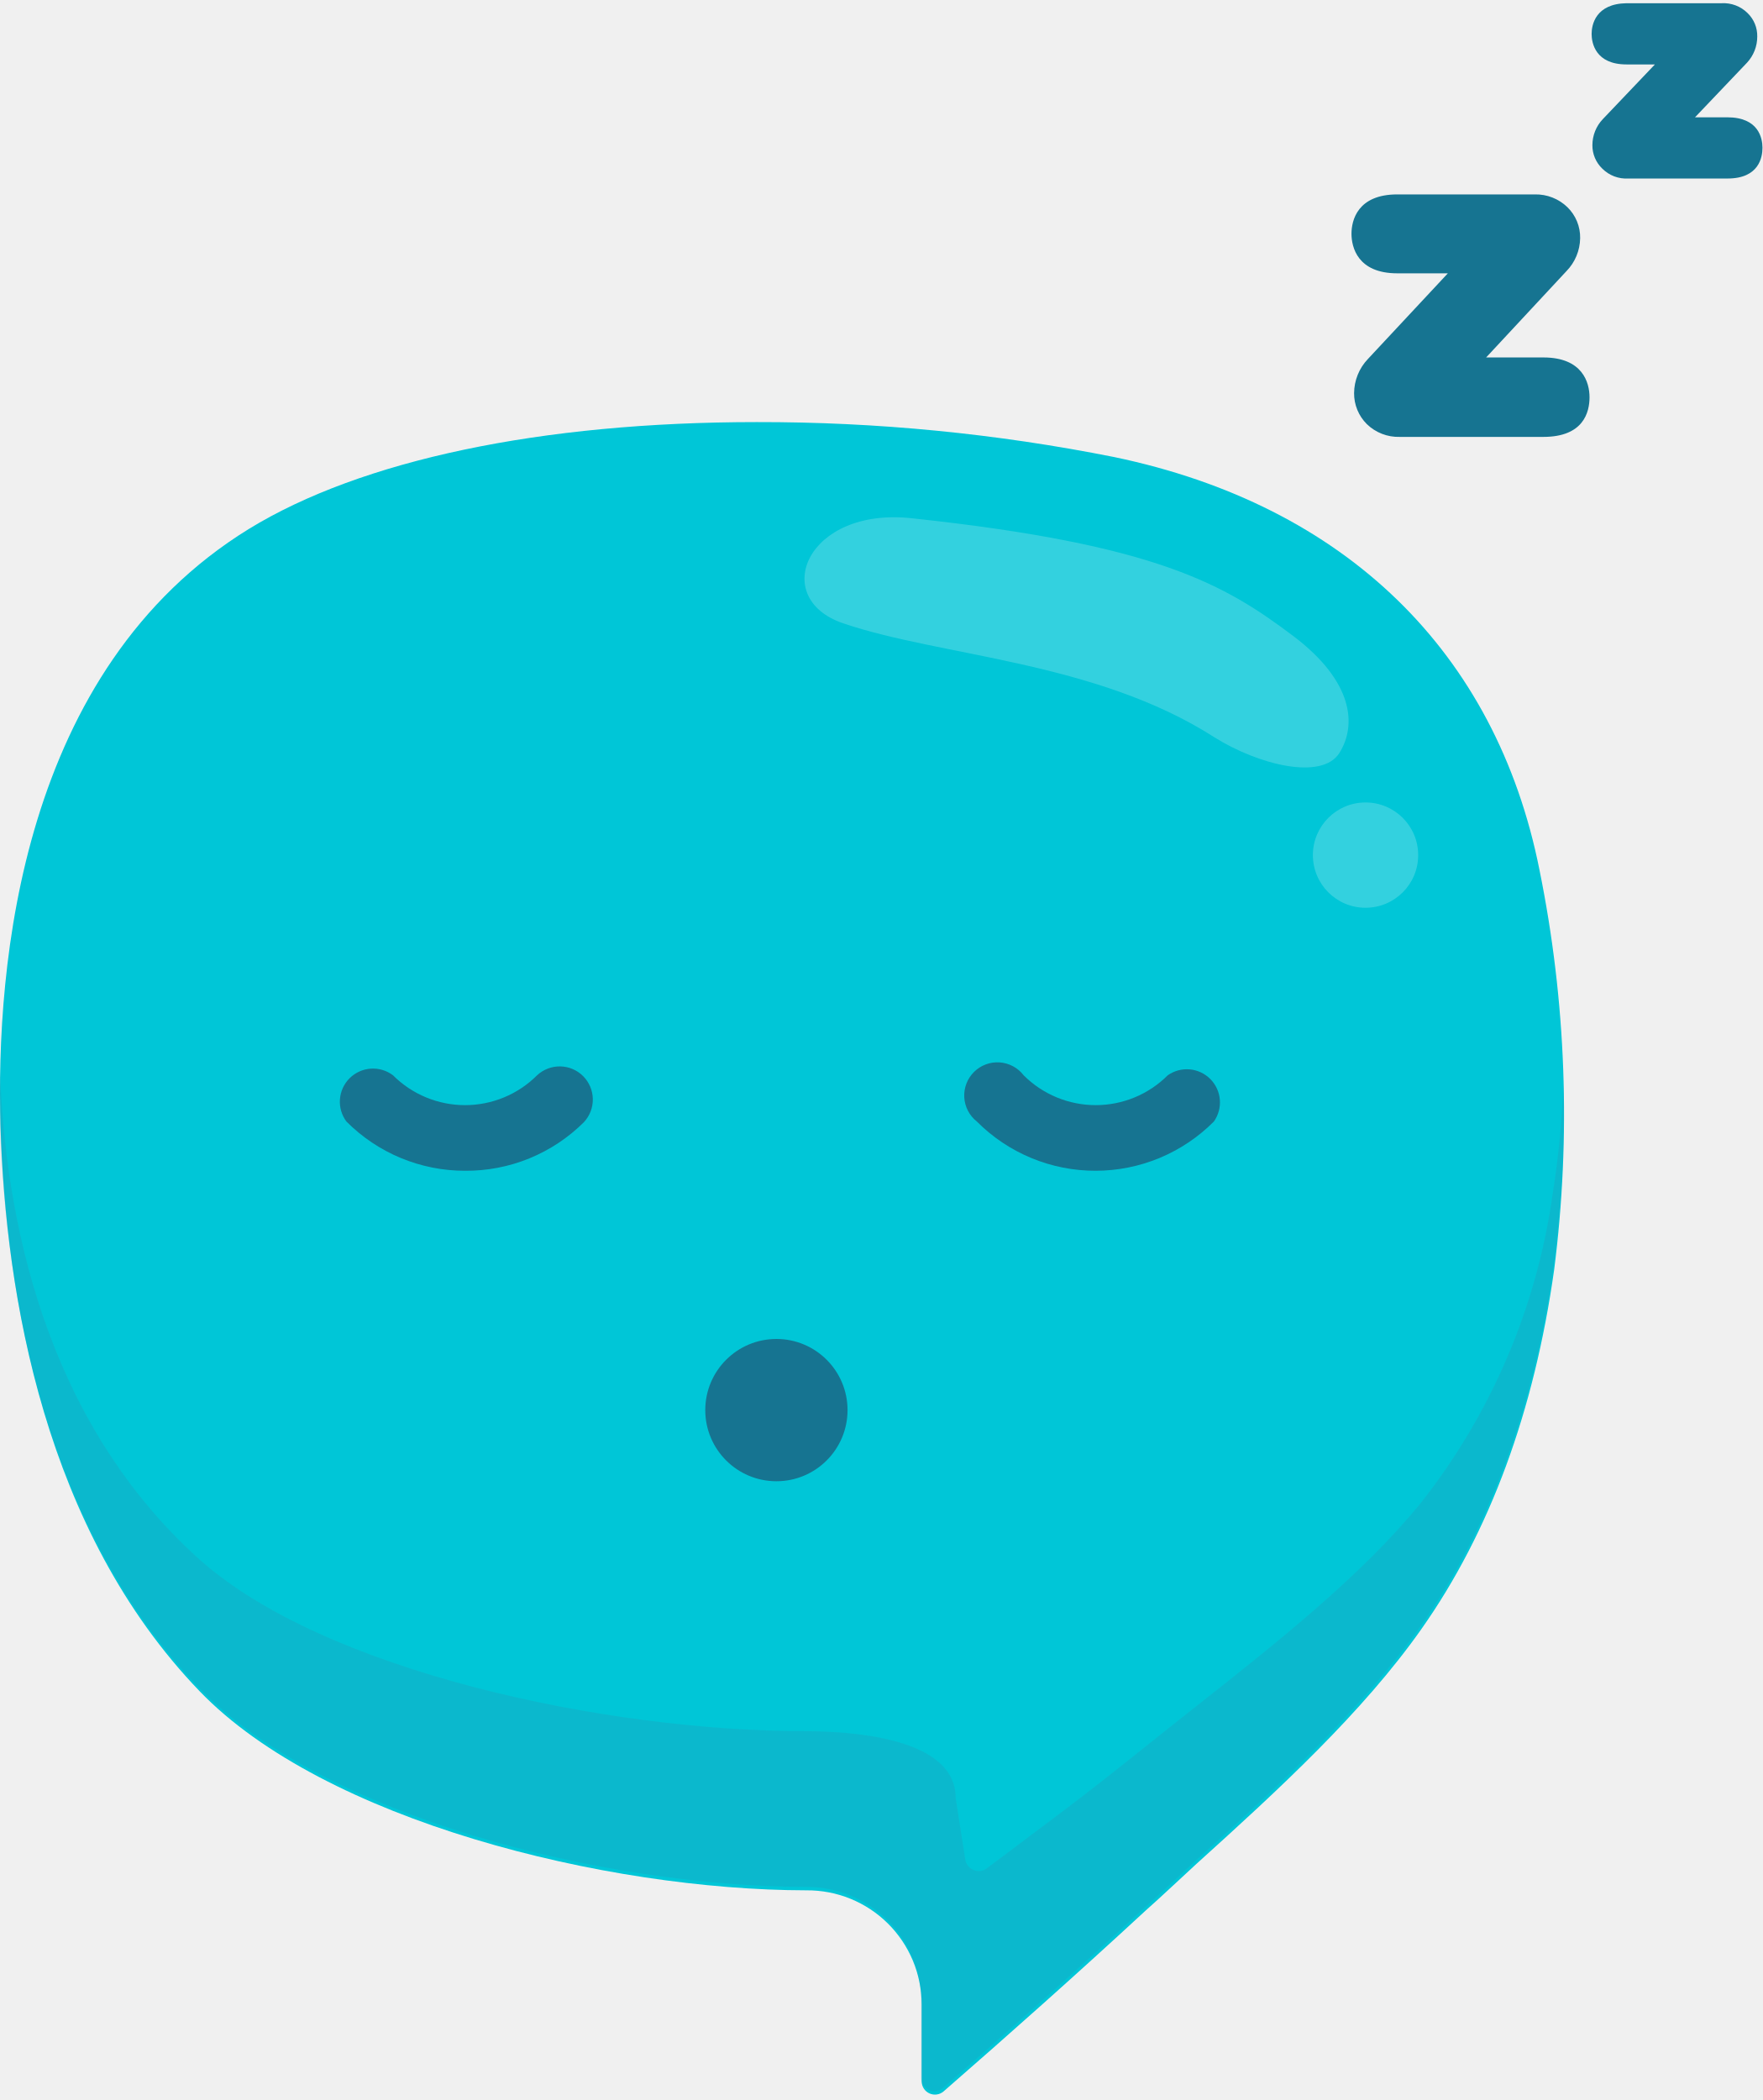
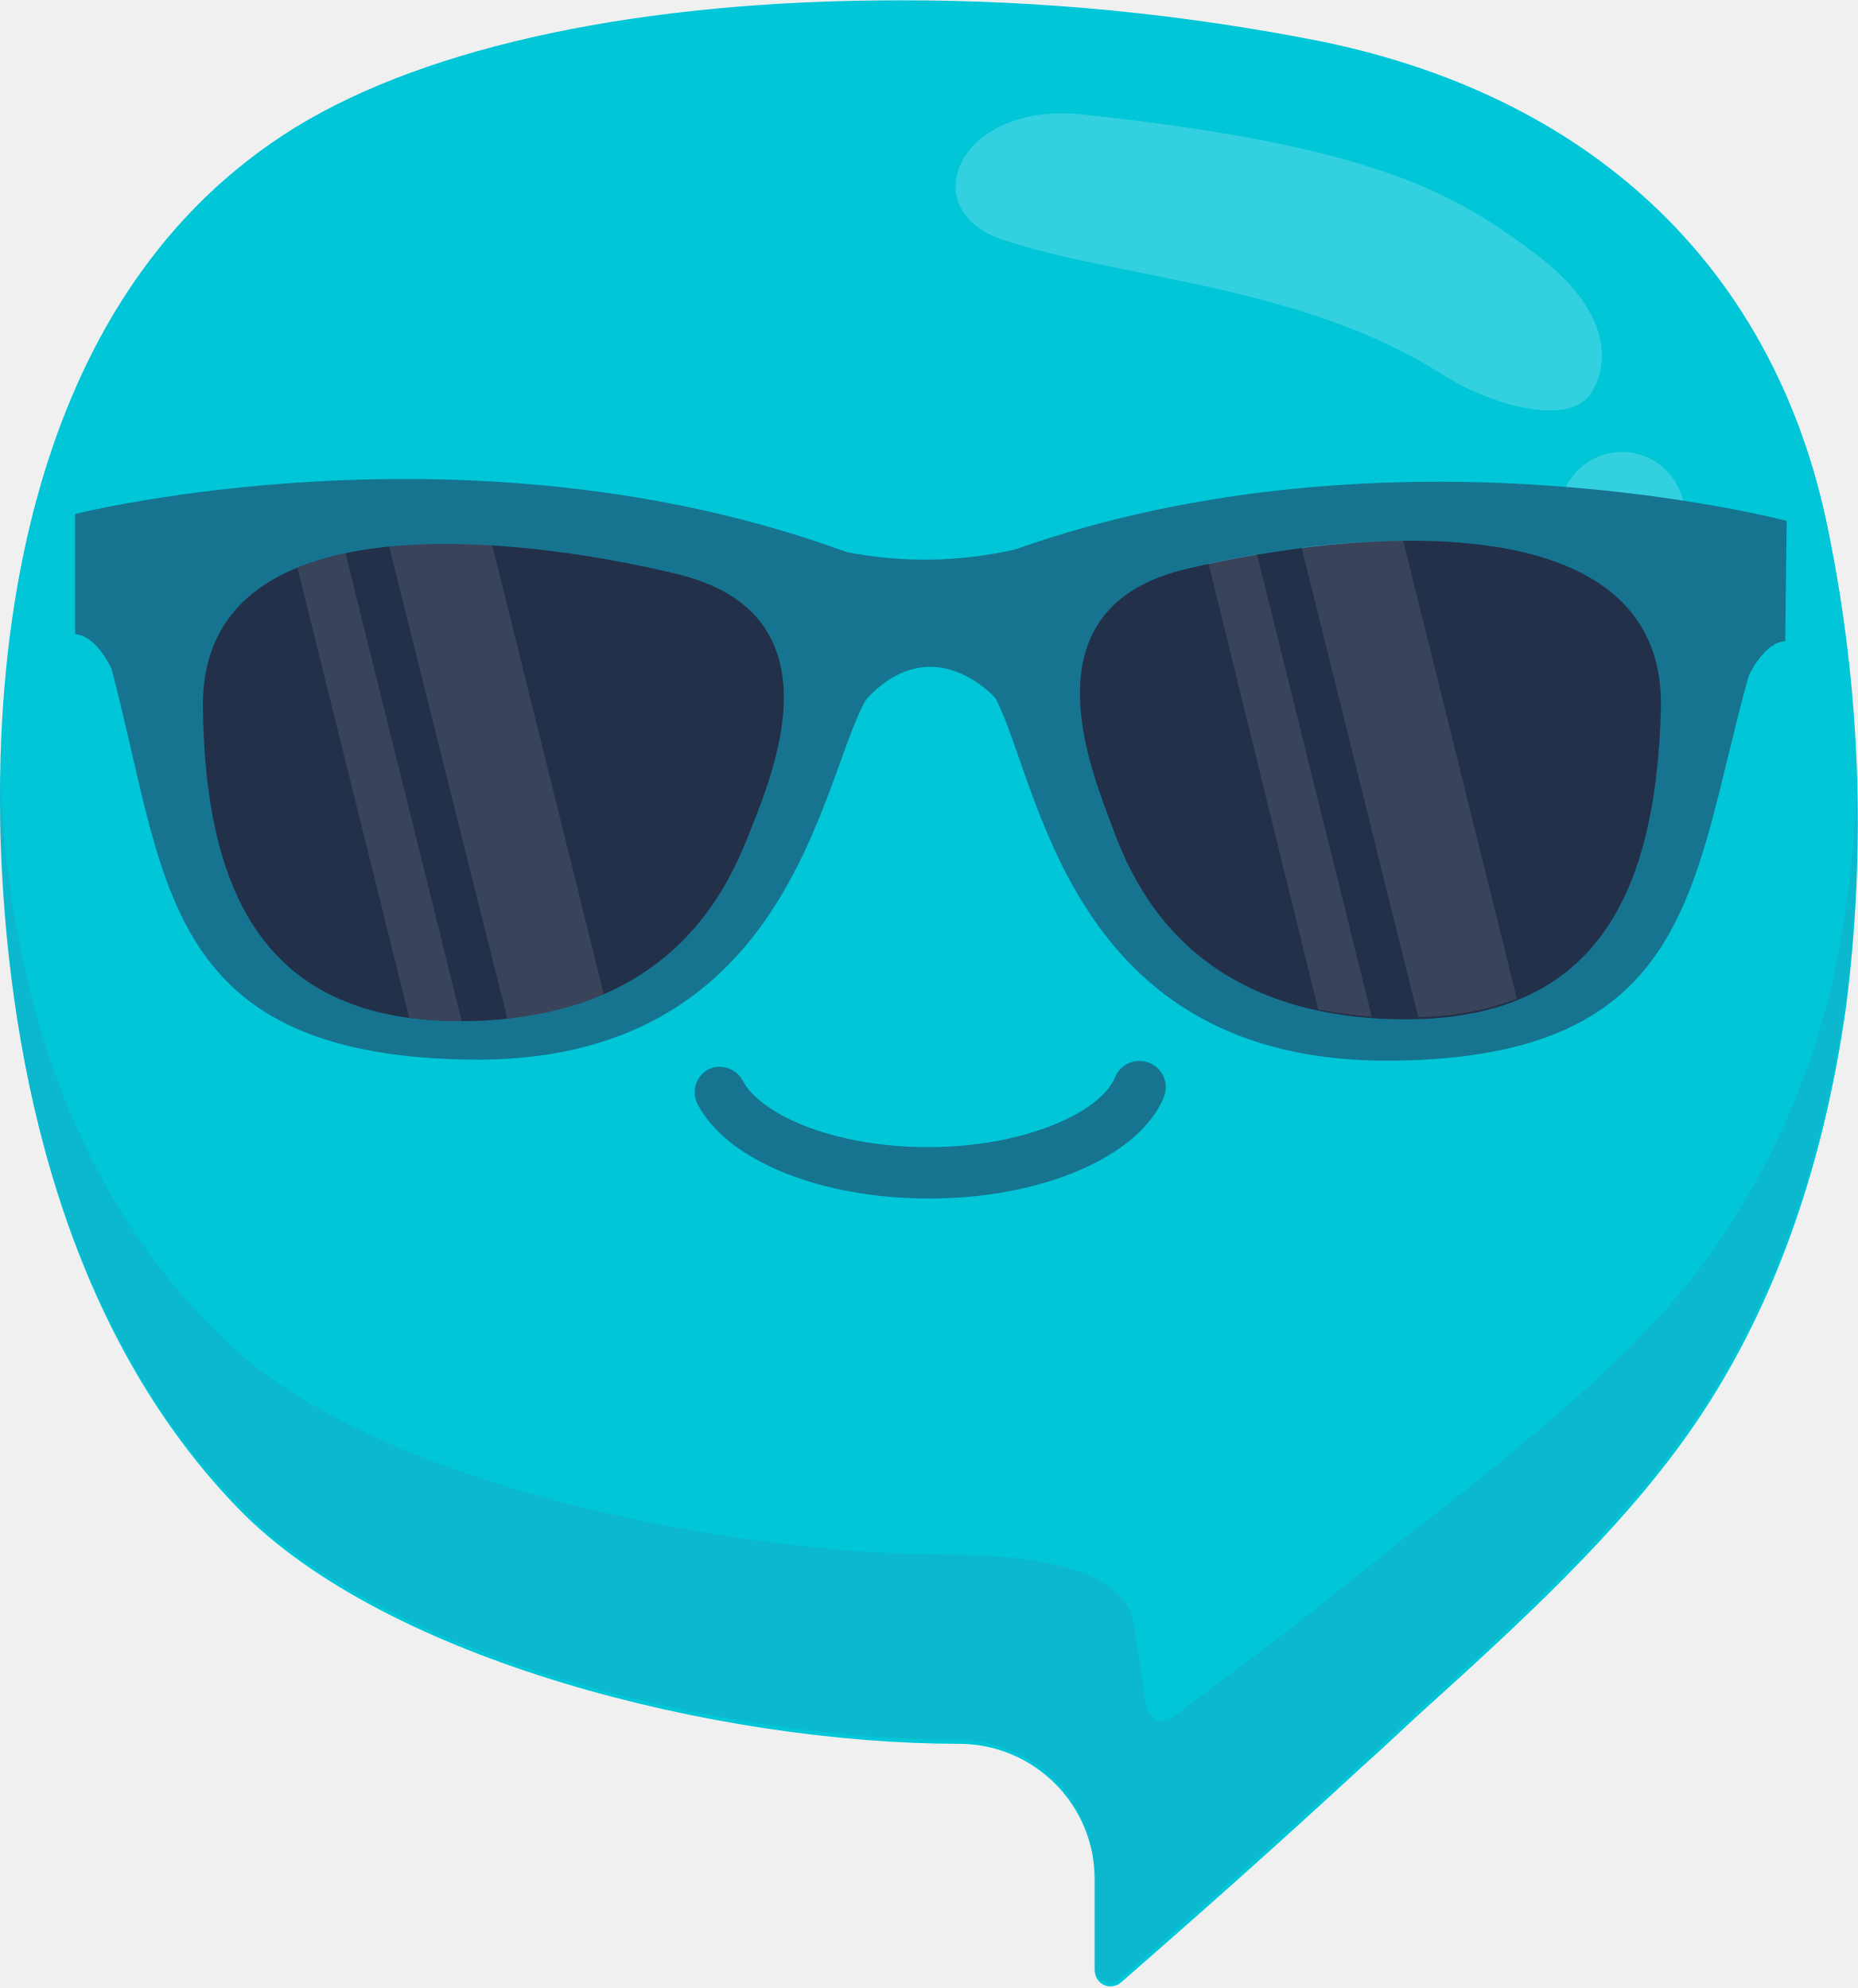
- <svg xmlns="http://www.w3.org/2000/svg" width="256" height="305" viewBox="0 0 256 305" fill="none">
-   <path d="M250.893 17.037H246.202L253.768 9.093C254.719 8.063 255.246 6.712 255.243 5.31C255.256 4.677 255.139 4.048 254.898 3.462C254.657 2.877 254.298 2.347 253.844 1.906C253.35 1.413 252.758 1.031 252.106 0.783C251.454 0.536 250.757 0.428 250.061 0.468H236.253C231.752 0.544 231.184 3.608 231.184 4.932C231.184 6.256 231.752 9.358 236.253 9.358H240.377L232.811 17.302C231.839 18.322 231.298 19.677 231.298 21.085C231.292 21.721 231.417 22.351 231.664 22.936C231.911 23.522 232.276 24.05 232.735 24.49C233.228 24.984 233.82 25.368 234.472 25.616C235.124 25.863 235.822 25.97 236.518 25.927H250.931C255.508 25.927 256 22.825 256 21.463C256 20.102 255.47 17.037 250.893 17.037Z" fill="#167491" />
-   <path d="M224.185 51.916H215.863L227.514 39.395C228.775 38.111 229.493 36.39 229.519 34.59C229.534 33.753 229.377 32.922 229.059 32.148C228.74 31.373 228.266 30.673 227.666 30.089C227.039 29.482 226.299 29.006 225.487 28.688C224.675 28.369 223.809 28.216 222.937 28.235H202.963C197.175 28.235 196.305 32.018 196.305 33.947C196.305 35.877 197.175 39.697 202.963 39.697H210.302L198.688 52.143C197.414 53.48 196.697 55.252 196.683 57.099C196.677 57.935 196.838 58.764 197.156 59.537C197.475 60.31 197.944 61.011 198.537 61.6C199.168 62.212 199.914 62.691 200.733 63.009C201.552 63.328 202.426 63.479 203.304 63.454H224.185C230.011 63.454 230.881 59.86 230.881 57.704C230.881 55.548 229.86 51.916 224.185 51.916Z" fill="#167491" />
-   <path d="M161.828 66.38C144.73 62.972 127.337 61.271 109.903 61.304C78.608 61.304 52.474 66.809 36.13 76.834C3.078 97.205 -0.649 139.982 0.079 163.674C0.829 188.179 6.505 222.303 29.018 245.651C47.076 264.394 87.861 274.505 117.144 274.548C119.329 274.531 121.497 274.946 123.521 275.768C125.546 276.591 127.389 277.805 128.943 279.342C130.497 280.878 131.733 282.707 132.579 284.722C133.425 286.737 133.865 288.899 133.873 291.085V302.288C133.873 302.658 133.979 303.02 134.179 303.331C134.379 303.642 134.664 303.889 135.001 304.042C135.337 304.196 135.711 304.25 136.077 304.197C136.443 304.144 136.786 303.987 137.065 303.744C146.512 295.519 156.537 286.608 166.433 277.461C168.854 275.319 171.338 272.941 173.823 270.671C185.69 259.96 197.964 248.672 206.468 236.59C216.408 222.495 222.855 204.93 225.747 184.388C228.214 165.044 227.49 145.426 223.605 126.316C217.286 94.635 195.351 73.364 161.828 66.38Z" fill="#00C6D7" />
-   <path opacity="0.25" d="M225.54 173.269C223.264 189.773 216.607 205.365 206.261 218.424C197.693 228.898 185.483 238.559 173.616 247.92C171.131 249.891 168.646 251.84 166.226 253.789C156.329 261.737 152.795 264.221 143.327 271.355C143.06 271.552 142.747 271.679 142.418 271.724C142.089 271.768 141.753 271.729 141.444 271.609C141.134 271.49 140.859 271.294 140.645 271.039C140.431 270.785 140.285 270.481 140.221 270.155L138.807 261.094C138.807 253.168 126.254 251.455 117.065 251.433C87.782 251.433 46.997 242.651 28.939 226.457C6.383 206.171 0.75 176.653 0 155.468C0 155.082 0 154.697 0 154.29C0 157.46 0 160.459 0 163.179C0.75 187.685 6.426 221.808 28.939 245.157C46.997 263.9 87.782 274.011 117.065 274.054C119.25 274.037 121.418 274.451 123.442 275.274C125.467 276.097 127.31 277.311 128.864 278.848C130.418 280.384 131.654 282.212 132.5 284.227C133.346 286.243 133.786 288.405 133.794 290.59V301.794C133.794 302.163 133.9 302.525 134.1 302.836C134.3 303.148 134.585 303.395 134.922 303.548C135.258 303.702 135.632 303.755 135.998 303.702C136.364 303.65 136.707 303.493 136.986 303.25C146.433 295.025 156.458 286.113 166.354 276.967C168.775 274.825 171.259 272.447 173.744 270.176C185.611 259.466 197.885 248.177 206.39 236.096C216.329 222.001 222.776 204.436 225.668 183.893C226.843 175.055 227.316 166.137 227.082 157.224C226.902 162.599 226.387 167.958 225.54 173.269Z" fill="#2D91AF" />
-   <path opacity="0.2" d="M122.452 90.522C136.632 95.363 159.081 95.984 176.389 107.08C182.816 111.107 192.027 113.378 194.554 109.351C197.082 105.324 196.589 98.983 187.892 92.407C177.932 84.91 168.164 79.083 132.434 75.27C117.161 73.6 111.72 86.859 122.452 90.522Z" fill="white" />
-   <path opacity="0.2" d="M198.346 131.842C202.569 131.842 205.993 128.418 205.993 124.195C205.993 119.971 202.569 116.548 198.346 116.548C194.123 116.548 190.699 119.971 190.699 124.195C190.699 128.418 194.123 131.842 198.346 131.842Z" fill="white" />
-   <path d="M112.774 215.133C118.48 215.133 123.106 210.507 123.106 204.801C123.106 199.095 118.48 194.469 112.774 194.469C107.068 194.469 102.442 199.095 102.442 204.801C102.442 210.507 107.068 215.133 112.774 215.133Z" fill="#167491" />
-   <path d="M67.548 170.04C64.345 170.044 61.173 169.413 58.215 168.185C55.257 166.956 52.571 165.154 50.313 162.883C49.622 161.952 49.289 160.804 49.377 159.648C49.465 158.492 49.966 157.407 50.79 156.591C51.613 155.776 52.703 155.285 53.859 155.208C55.016 155.131 56.161 155.475 57.085 156.174C58.459 157.549 60.09 158.639 61.885 159.382C63.681 160.126 65.605 160.509 67.548 160.509C69.491 160.509 71.416 160.126 73.211 159.382C75.006 158.639 76.638 157.549 78.011 156.174C78.924 155.324 80.131 154.861 81.378 154.883C82.626 154.905 83.816 155.41 84.698 156.292C85.58 157.175 86.085 158.365 86.107 159.612C86.129 160.859 85.666 162.066 84.816 162.979C82.548 165.24 79.854 167.028 76.89 168.24C73.926 169.452 70.75 170.064 67.548 170.04Z" fill="#167491" />
-   <path d="M159.151 170.039C155.943 170.047 152.765 169.419 149.801 168.19C146.837 166.962 144.146 165.157 141.884 162.882C141.348 162.459 140.909 161.927 140.594 161.321C140.28 160.715 140.098 160.049 140.061 159.368C140.024 158.687 140.131 158.005 140.378 157.368C140.624 156.732 141.002 156.155 141.488 155.676C141.974 155.197 142.556 154.826 143.197 154.589C143.837 154.352 144.52 154.254 145.2 154.301C145.881 154.348 146.544 154.54 147.146 154.863C147.747 155.185 148.273 155.632 148.688 156.174C150.062 157.548 151.693 158.638 153.489 159.382C155.284 160.126 157.208 160.508 159.151 160.508C161.095 160.508 163.019 160.126 164.814 159.382C166.609 158.638 168.241 157.548 169.615 156.174C170.542 155.521 171.67 155.217 172.799 155.314C173.929 155.412 174.988 155.905 175.79 156.707C176.592 157.508 177.085 158.567 177.182 159.697C177.28 160.827 176.975 161.955 176.323 162.882C174.072 165.146 171.397 166.943 168.45 168.172C165.504 169.4 162.344 170.035 159.151 170.039Z" fill="#167491" />
+ <svg xmlns="http://www.w3.org/2000/svg" width="256" height="274" viewBox="0 0 256 274" fill="none">
+   <path d="M182.357 5.767C163.091 1.926 143.491 0.009 123.846 0.046C88.58 0.046 59.131 6.25 40.714 17.547C3.468 40.502 -0.732 88.706 0.089 115.403C0.934 143.017 7.33 181.47 32.7 207.781C53.048 228.902 99.008 240.295 132.005 240.343C134.468 240.324 136.91 240.792 139.192 241.719C141.473 242.646 143.549 244.014 145.301 245.745C147.053 247.477 148.445 249.537 149.398 251.808C150.352 254.079 150.848 256.515 150.857 258.978V271.602C150.857 272.019 150.976 272.427 151.202 272.778C151.427 273.128 151.748 273.407 152.127 273.58C152.507 273.753 152.927 273.813 153.34 273.753C153.752 273.694 154.139 273.517 154.454 273.244C165.099 263.975 176.395 253.933 187.547 243.626C190.275 241.212 193.075 238.533 195.875 235.974C209.248 223.905 223.079 211.184 232.662 197.57C243.862 181.687 251.128 161.894 254.386 138.745C257.166 116.947 256.35 94.84 251.972 73.306C244.852 37.605 220.134 13.636 182.357 5.767Z" fill="#00C6D7" />
+   <path opacity="0.25" d="M254.152 126.215C251.588 144.813 244.086 162.384 232.428 177.099C222.773 188.903 209.014 199.789 195.641 210.337C192.841 212.558 190.041 214.755 187.313 216.951C176.161 225.907 172.179 228.707 161.51 236.745C161.209 236.968 160.856 237.111 160.485 237.161C160.114 237.211 159.737 237.167 159.388 237.032C159.038 236.897 158.729 236.676 158.488 236.39C158.247 236.103 158.082 235.76 158.009 235.393L156.416 225.183C156.416 216.251 142.271 214.32 131.916 214.296C98.919 214.296 52.959 204.399 32.611 186.151C7.193 163.292 0.845 130.029 0 106.156C0 105.722 0 105.287 0 104.829C0 108.401 0 111.781 0 114.846C0.845 142.461 7.242 180.913 32.611 207.224C52.959 228.345 98.919 239.738 131.916 239.786C134.379 239.767 136.821 240.235 139.103 241.162C141.384 242.089 143.46 243.457 145.212 245.188C146.964 246.92 148.356 248.98 149.309 251.251C150.263 253.522 150.759 255.958 150.768 258.421V271.045C150.768 271.462 150.888 271.87 151.113 272.221C151.338 272.571 151.659 272.85 152.038 273.023C152.418 273.196 152.838 273.256 153.251 273.196C153.663 273.137 154.05 272.96 154.365 272.687C165.01 263.418 176.306 253.376 187.458 243.069C190.186 240.655 192.986 237.976 195.786 235.417C209.159 223.348 222.99 210.627 232.573 197.013C243.773 181.13 251.039 161.337 254.297 138.188C255.621 128.228 256.154 118.18 255.89 108.136C255.688 114.193 255.107 120.231 254.152 126.215Z" fill="#2D91AF" />
+   <path opacity="0.2" d="M137.987 32.971C153.966 38.427 179.263 39.127 198.767 51.63C206.008 56.168 216.388 58.727 219.236 54.189C222.085 49.651 221.529 42.506 211.729 35.096C200.505 26.647 189.498 20.081 149.235 15.785C132.025 13.902 125.893 28.844 137.987 32.971Z" fill="white" />
+   <path opacity="0.2" d="M223.508 79.533C228.268 79.533 232.126 75.675 232.126 70.916C232.126 66.157 228.268 62.299 223.508 62.299C218.749 62.299 214.891 66.157 214.891 70.916C214.891 75.675 218.749 79.533 223.508 79.533Z" fill="white" />
+   <path d="M128.07 165.193C113.061 165.193 100.221 159.985 96.134 152.209C95.715 151.401 95.616 150.464 95.857 149.585C96.099 148.707 96.663 147.952 97.436 147.471C97.856 147.243 98.317 147.101 98.792 147.052C99.267 147.004 99.748 147.05 100.205 147.188C100.662 147.325 101.088 147.553 101.457 147.856C101.826 148.159 102.131 148.532 102.355 148.954C104.67 153.403 114.435 158.105 127.89 158.105C141.344 158.105 151.724 153.222 153.641 148.484C154.006 147.592 154.709 146.881 155.598 146.508C156.487 146.135 157.487 146.13 158.379 146.495C159.271 146.859 159.982 147.563 160.355 148.452C160.728 149.34 160.733 150.341 160.368 151.233C157.005 159.407 143.586 165.193 128.07 165.193Z" fill="#167491" />
+   <path fill-rule="evenodd" clip-rule="evenodd" d="M165.934 106.124H192.879C193.976 106.133 195.025 106.576 195.797 107.355C196.569 108.134 197.002 109.186 197.002 110.283C197.002 111.38 196.569 112.432 195.797 113.211C195.025 113.99 193.976 114.433 192.879 114.442H165.934C165.382 114.452 164.833 114.351 164.32 114.147C163.807 113.942 163.34 113.637 162.946 113.25C162.552 112.863 162.24 112.401 162.026 111.892C161.812 111.382 161.703 110.835 161.703 110.283C161.703 109.18 162.141 108.122 162.921 107.342C163.701 106.562 164.759 106.124 165.862 106.124H165.934Z" fill="#167491" />
+   <path fill-rule="evenodd" clip-rule="evenodd" d="M62.336 106.123H89.281C89.833 106.114 90.382 106.214 90.895 106.419C91.408 106.624 91.875 106.928 92.269 107.316C92.663 107.703 92.976 108.164 93.189 108.674C93.403 109.183 93.513 109.73 93.513 110.282C93.513 111.386 93.074 112.444 92.294 113.224C91.514 114.004 90.456 114.442 89.353 114.442H62.336C61.239 114.432 60.191 113.99 59.418 113.211C58.646 112.432 58.213 111.379 58.213 110.282C58.213 109.186 58.646 108.133 59.418 107.354C60.191 106.575 61.239 106.133 62.336 106.123Z" fill="#167491" />
+   <path d="M116.625 76.083C64.885 57.065 10.349 70.844 10.349 70.844V87.419C13.397 87.595 15.387 92.255 15.387 92.255C22.944 120.77 22.037 145.154 63.978 146.035C108.614 147.068 112.897 108.251 119.169 96.714L119.521 96.21C128.691 86.537 137.154 96.21 137.154 96.21C143.275 107.696 147.079 146.589 191.74 146.186C233.656 145.859 233.052 121.551 240.961 93.137C240.961 93.137 243.077 88.502 245.999 88.376L246.201 71.801C246.201 71.801 191.766 57.342 139.875 75.731C132.235 77.478 124.314 77.598 116.625 76.083Z" fill="#167491" />
+   <path d="M163.553 78.4C140.883 83.664 150.379 106.108 153.15 113.665C155.921 121.222 163.226 139.334 191.086 140.442C218.946 141.55 228.165 124.673 228.87 97.62C229.5 68.828 186.249 73.034 163.553 78.4Z" fill="#233049" />
+   <path d="M27.957 97.469C28.284 124.497 37.453 141.5 65.187 140.72C92.921 139.939 100.453 122.029 103.425 114.396C106.398 106.764 116.02 84.622 93.35 79.131C70.679 73.639 27.63 68.853 27.957 97.469Z" fill="#233049" />
+   <path opacity="0.1" d="M193.353 74.522L209.021 137.648C204.673 139.293 200.066 140.146 195.418 140.167L179.347 75.429C183.995 74.86 188.671 74.557 193.353 74.522Z" fill="white" />
+   <path opacity="0.1" d="M173.201 76.385L189.02 140.115C186.539 139.953 184.073 139.616 181.64 139.107L166.526 77.644C168.642 77.191 170.909 76.763 173.201 76.385Z" fill="white" />
+   <path opacity="0.1" d="M67.832 75.151L83.198 137.017C78.972 138.82 74.495 139.967 69.923 140.417L53.625 75.327C58.348 74.889 63.099 74.83 67.832 75.151Z" fill="white" />
+   <path opacity="0.1" d="M47.605 76.26L63.626 140.745C61.208 140.755 58.793 140.604 56.396 140.292L40.98 78.25C43.124 77.388 45.341 76.722 47.605 76.26Z" fill="white" />
</svg>
